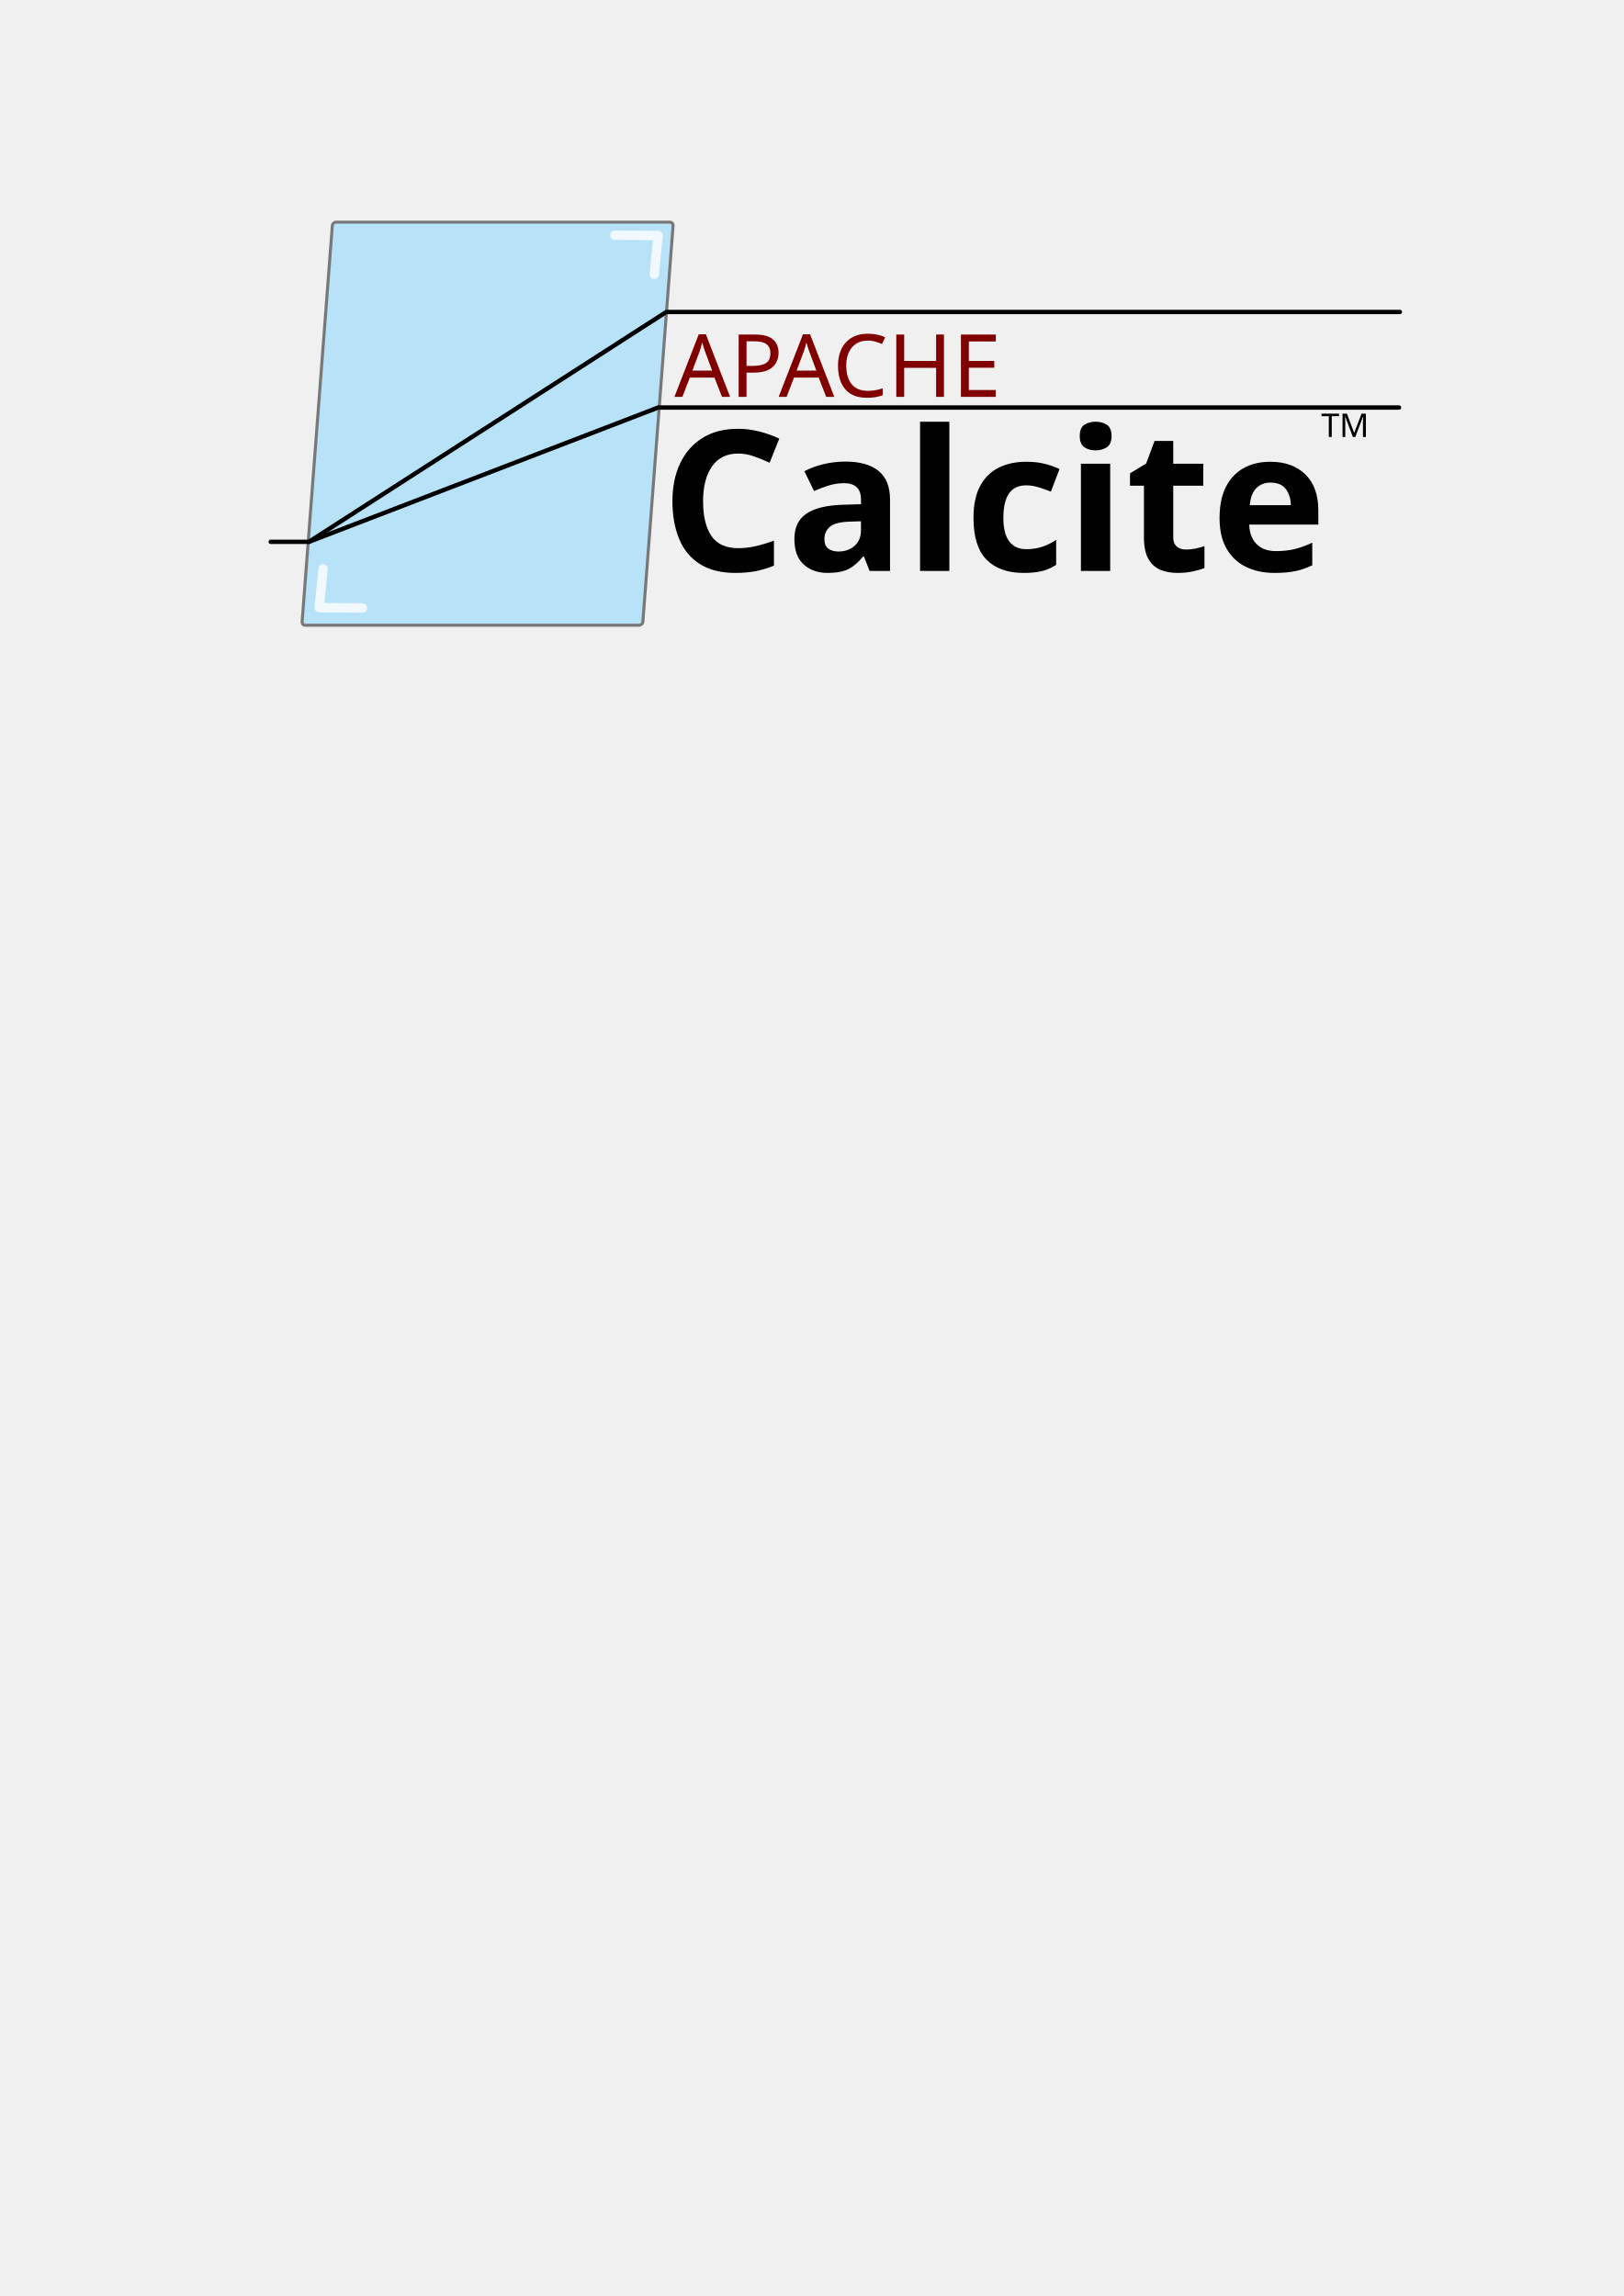
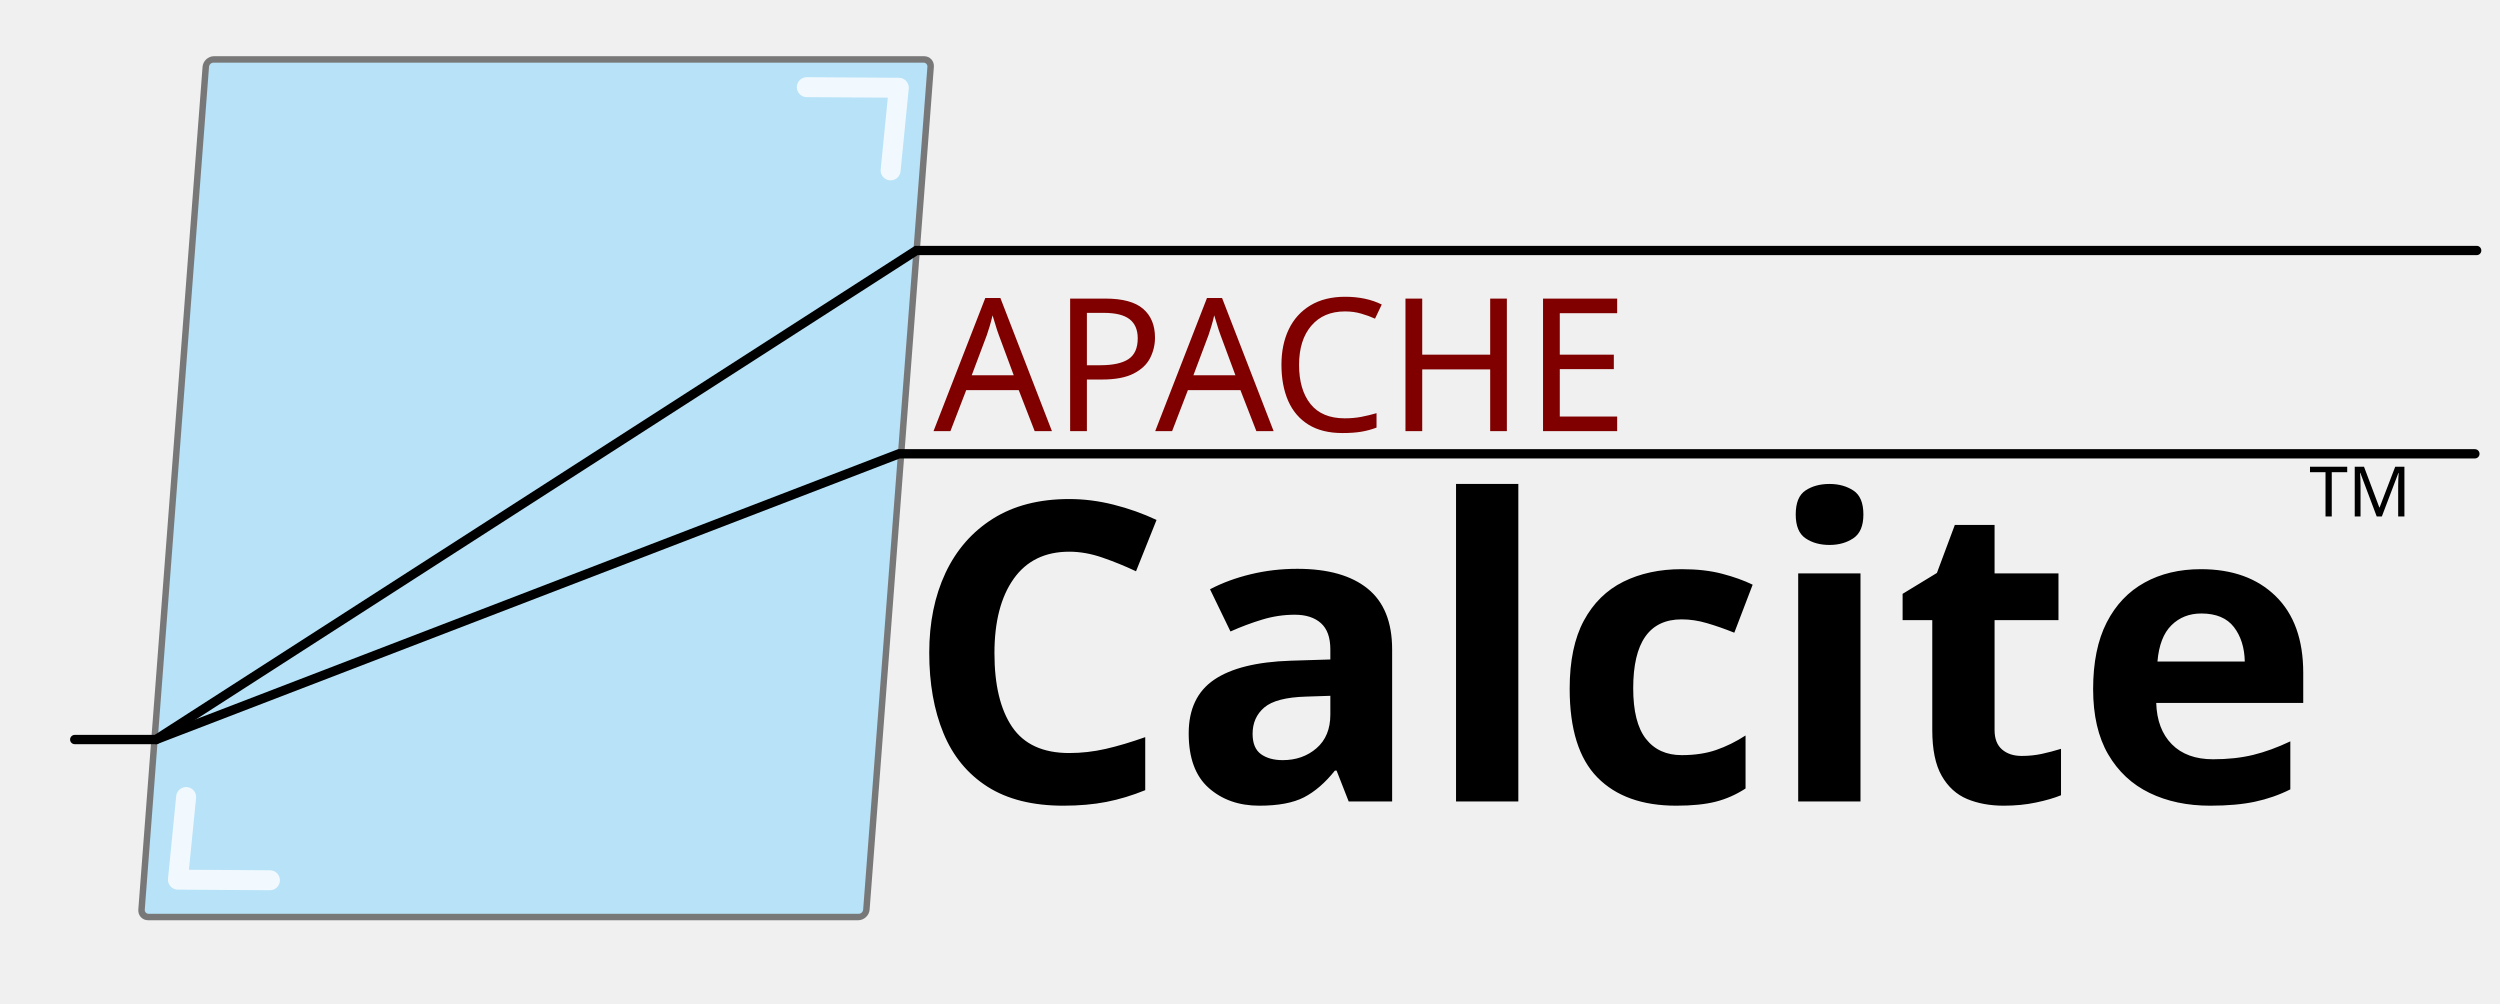
- <svg xmlns="http://www.w3.org/2000/svg" xmlns:ns1="http://www.openswatchbook.org/uri/2009/osb" width="210mm" height="297mm" viewBox="0 0 210 297" version="1.1" id="svg8">
+ <svg xmlns="http://www.w3.org/2000/svg" xmlns:ns1="http://www.openswatchbook.org/uri/2009/osb" width="152mm" height="61mm" viewBox="0 0 152 61" version="1.1" id="svg8">
  <defs id="defs2">
    <linearGradient ns1:paint="solid" id="linearGradient6609">
      <stop id="stop6611" offset="0" style="stop-color:#000000;stop-opacity:1;" />
    </linearGradient>
    <linearGradient ns1:paint="solid" id="linearGradient6597">
      <stop id="stop6599" offset="0" style="stop-color:#47d000;stop-opacity:1;" />
    </linearGradient>
    <marker style="overflow:visible" id="Arrow2Lstart" refX="0" refY="0" orient="auto">
      <path transform="matrix(1.1,0,0,1.1,1.1,0)" d="M 8.719,4.034 -2.207,0.016 8.719,-4.002 c -1.745,2.372 -1.735,5.617 -6e-7,8.035 z" style="fill-rule:evenodd;stroke-width:0.625;stroke-linejoin:round" id="path4466" />
    </marker>
    <marker style="overflow:visible" id="Arrow1Lstart" refX="0" refY="0" orient="auto">
-       <path transform="matrix(0.8,0,0,0.8,10,0)" style="fill-rule:evenodd;stroke:#000000;stroke-width:1pt" d="M 0,0 5,-5 -12.5,0 5,5 0,0 Z" id="path4448" />
+       <path transform="matrix(0.8,0,0,0.8,10,0)" style="fill-rule:evenodd;stroke:#000000;stroke-width:1pt" d="M 0,0 5,-5 -12.5,0 5,5 Z" id="path4448" />
    </marker>
    <linearGradient ns1:paint="solid" id="linearGradient5096">
      <stop id="stop5098" offset="0" style="stop-color:#0082ff;stop-opacity:1;" />
    </linearGradient>
  </defs>
-   <g id="layer1">
+   <g id="layer1" transform="translate(0,-236)">
    <g id="g3802" transform="matrix(0.2822222,0,0,0.2822222,36.61826,27.10515)">
-       <g transform="translate(-121.2046,-70.62417)" style="display:inline" id="layer2">
+       <g transform="translate(-229.1646,676.573)" style="display:inline" id="layer2">
        <rect transform="matrix(-1,0,-0.07601222,0.9971069,0,0)" ry="1.599" y="76.627" x="-305.852" height="185.295" width="156.157" id="rect6684" style="opacity:0.5;fill:#7dd3ff;fill-opacity:1;fill-rule:evenodd;stroke:#000000;stroke-width:1.393;stroke-linecap:round;stroke-linejoin:round;stroke-miterlimit:4;stroke-dasharray:none;stroke-opacity:1" />
        <path id="path4165" d="m 273.226,82.384 19.824,0.126 -1.768,17.804" style="opacity:0.8;fill:none;fill-opacity:1;fill-rule:evenodd;stroke:#ffffff;stroke-width:4.3;stroke-linecap:round;stroke-linejoin:round;stroke-miterlimit:4;stroke-dasharray:none;stroke-opacity:1" />
        <path id="path4165-3" d="m 157.57,253.241 -19.824,-0.126 1.768,-17.804" style="display:inline;opacity:0.8;fill:none;fill-opacity:1;fill-rule:evenodd;stroke:#ffffff;stroke-width:4.3;stroke-linecap:round;stroke-linejoin:round;stroke-miterlimit:4;stroke-dasharray:none;stroke-opacity:1" />
      </g>
      <g transform="translate(-121.2046,-70.62417)" style="display:inline" id="layer1-4">
-         <text id="text6640" y="236.271" x="294.387" style="font-style:normal;font-variant:normal;font-weight:bold;font-stretch:normal;line-height:0%;font-family:sans-serif;-inkscape-font-specification:'sans-serif Bold';letter-spacing:0px;word-spacing:0px;fill:#000000;fill-opacity:1;stroke:none;stroke-width:1px;stroke-linecap:butt;stroke-linejoin:miter;stroke-opacity:1" xml:space="preserve">
-           <tspan style="font-style:normal;font-variant:normal;font-weight:bold;font-stretch:normal;font-size:90px;line-height:1.25;font-family:sans-serif;-inkscape-font-specification:'Sans Bold'" y="236.271" x="294.387" id="tspan6642">Calcite</tspan>
+         <text id="text6640" y="983.469" x="186.427" style="font-style:normal;font-variant:normal;font-weight:bold;font-stretch:normal;line-height:0%;font-family:sans-serif;-inkscape-font-specification:'sans-serif Bold';letter-spacing:0px;word-spacing:0px;fill:#000000;fill-opacity:1;stroke:none;stroke-width:1px;stroke-linecap:butt;stroke-linejoin:miter;stroke-opacity:1" xml:space="preserve">
+           <tspan style="font-style:normal;font-variant:normal;font-weight:bold;font-stretch:normal;font-size:90px;line-height:1.25;font-family:sans-serif;-inkscape-font-specification:'Sans Bold'" y="983.469" x="186.427" id="tspan6642">Calcite</tspan>
        </text>
        <text id="text4165" y="233.776" x="157.12" style="font-style:normal;font-variant:normal;font-weight:bold;font-stretch:normal;line-height:0%;font-family:sans-serif;-inkscape-font-specification:'Sans Bold';letter-spacing:0px;word-spacing:0px;display:inline;fill:#000000;fill-opacity:1;stroke:none;stroke-width:1px;stroke-linecap:butt;stroke-linejoin:miter;stroke-opacity:1" xml:space="preserve">
          <tspan style="font-style:normal;font-variant:normal;font-weight:bold;font-stretch:normal;font-size:180px;line-height:1.25;font-family:sans-serif;-inkscape-font-specification:'Sans Bold'" y="237.224" x="157.12" id="tspan4167" />
        </text>
        <text id="text4165-9" y="242.196" x="146.301" style="font-style:normal;font-weight:normal;line-height:0%;font-family:sans-serif;letter-spacing:0px;word-spacing:0px;display:inline;opacity:0.6;fill:#000000;fill-opacity:1;stroke:none;stroke-width:1px;stroke-linecap:butt;stroke-linejoin:miter;stroke-opacity:1" xml:space="preserve">
          <tspan style="font-style:normal;font-variant:normal;font-weight:bold;font-stretch:normal;font-size:180px;line-height:1.25;font-family:sans-serif;-inkscape-font-specification:'Sans Bold'" y="245.644" x="146.301" id="tspan4167-7" />
        </text>
-         <text id="text4205" y="174.867" x="621.923" style="font-style:normal;font-weight:normal;line-height:0%;font-family:sans-serif;letter-spacing:0px;word-spacing:0px;fill:#000000;fill-opacity:1;stroke:none;stroke-width:1px;stroke-linecap:butt;stroke-linejoin:miter;stroke-opacity:1" xml:space="preserve">
-           <tspan style="font-style:normal;font-variant:normal;font-weight:normal;font-stretch:normal;font-size:15px;line-height:1.25;font-family:sans-serif;-inkscape-font-specification:Sans;text-align:center;text-anchor:middle" y="174.867" x="621.923" id="tspan4207">TM</tspan>
+         <text id="text4205" y="922.064" x="513.963" style="font-style:normal;font-weight:normal;line-height:0%;font-family:sans-serif;letter-spacing:0px;word-spacing:0px;fill:#000000;fill-opacity:1;stroke:none;stroke-width:1px;stroke-linecap:butt;stroke-linejoin:miter;stroke-opacity:1" xml:space="preserve">
+           <tspan style="font-style:normal;font-variant:normal;font-weight:normal;font-stretch:normal;font-size:15px;line-height:1.25;font-family:sans-serif;-inkscape-font-specification:Sans;text-align:center;text-anchor:middle" y="922.064" x="513.963" id="tspan4207">TM</tspan>
        </text>
-         <path style="fill:none;stroke:#000000;stroke-width:2.002;stroke-linecap:round;stroke-linejoin:miter;stroke-opacity:1;stroke-miterlimit:4;stroke-dasharray:none" d="m 115.514,222.926 h 17.52 l 160.046,-61.556 h 339.506" id="path7619" />
-         <path style="fill:none;stroke:#000000;stroke-width:2.002;stroke-linecap:round;stroke-linejoin:miter;stroke-opacity:1;stroke-miterlimit:4;stroke-dasharray:none" d="M 133.034,222.926 296.812,117.569 H 632.973" id="path7621" />
+         <path style="fill:none;stroke:#000000;stroke-width:2.002;stroke-linecap:round;stroke-linejoin:miter;stroke-miterlimit:4;stroke-dasharray:none;stroke-opacity:1" d="M 7.554,970.123 H 25.074 L 185.12,908.567 h 339.506" id="path7619" />
+         <path style="fill:none;stroke:#000000;stroke-width:2.002;stroke-linecap:round;stroke-linejoin:miter;stroke-miterlimit:4;stroke-dasharray:none;stroke-opacity:1" d="M 25.074,970.123 188.852,864.767 h 336.161" id="path7621" />
      </g>
-       <g transform="translate(-121.2046,-70.62417)" id="layer3">
+       <g transform="translate(-229.1646,676.573)" id="layer3">
        <text id="text6800" y="156.493" x="300.524" style="font-style:normal;font-weight:normal;line-height:0%;font-family:sans-serif;letter-spacing:0px;word-spacing:0px;fill:#000000;fill-opacity:1;stroke:none;stroke-width:1px;stroke-linecap:butt;stroke-linejoin:miter;stroke-opacity:1" xml:space="preserve">
          <tspan style="font-style:normal;font-variant:normal;font-weight:normal;font-stretch:normal;font-size:40px;line-height:1.25;font-family:sans-serif;-inkscape-font-specification:Sans;fill:#800000" y="156.493" x="300.524" id="tspan6802">APACHE</tspan>
        </text>
      </g>
    </g>
    <text xml:space="preserve" style="font-style:normal;font-weight:normal;font-size:10.583px;line-height:1.25;font-family:sans-serif;letter-spacing:0px;word-spacing:0px;fill:#000000;fill-opacity:1;stroke:none;stroke-width:0.265" x="66.283" y="103.764" id="text3806">
      <tspan id="tspan3804" x="66.283" y="113.42" style="stroke-width:0.265" />
    </text>
  </g>
</svg>
